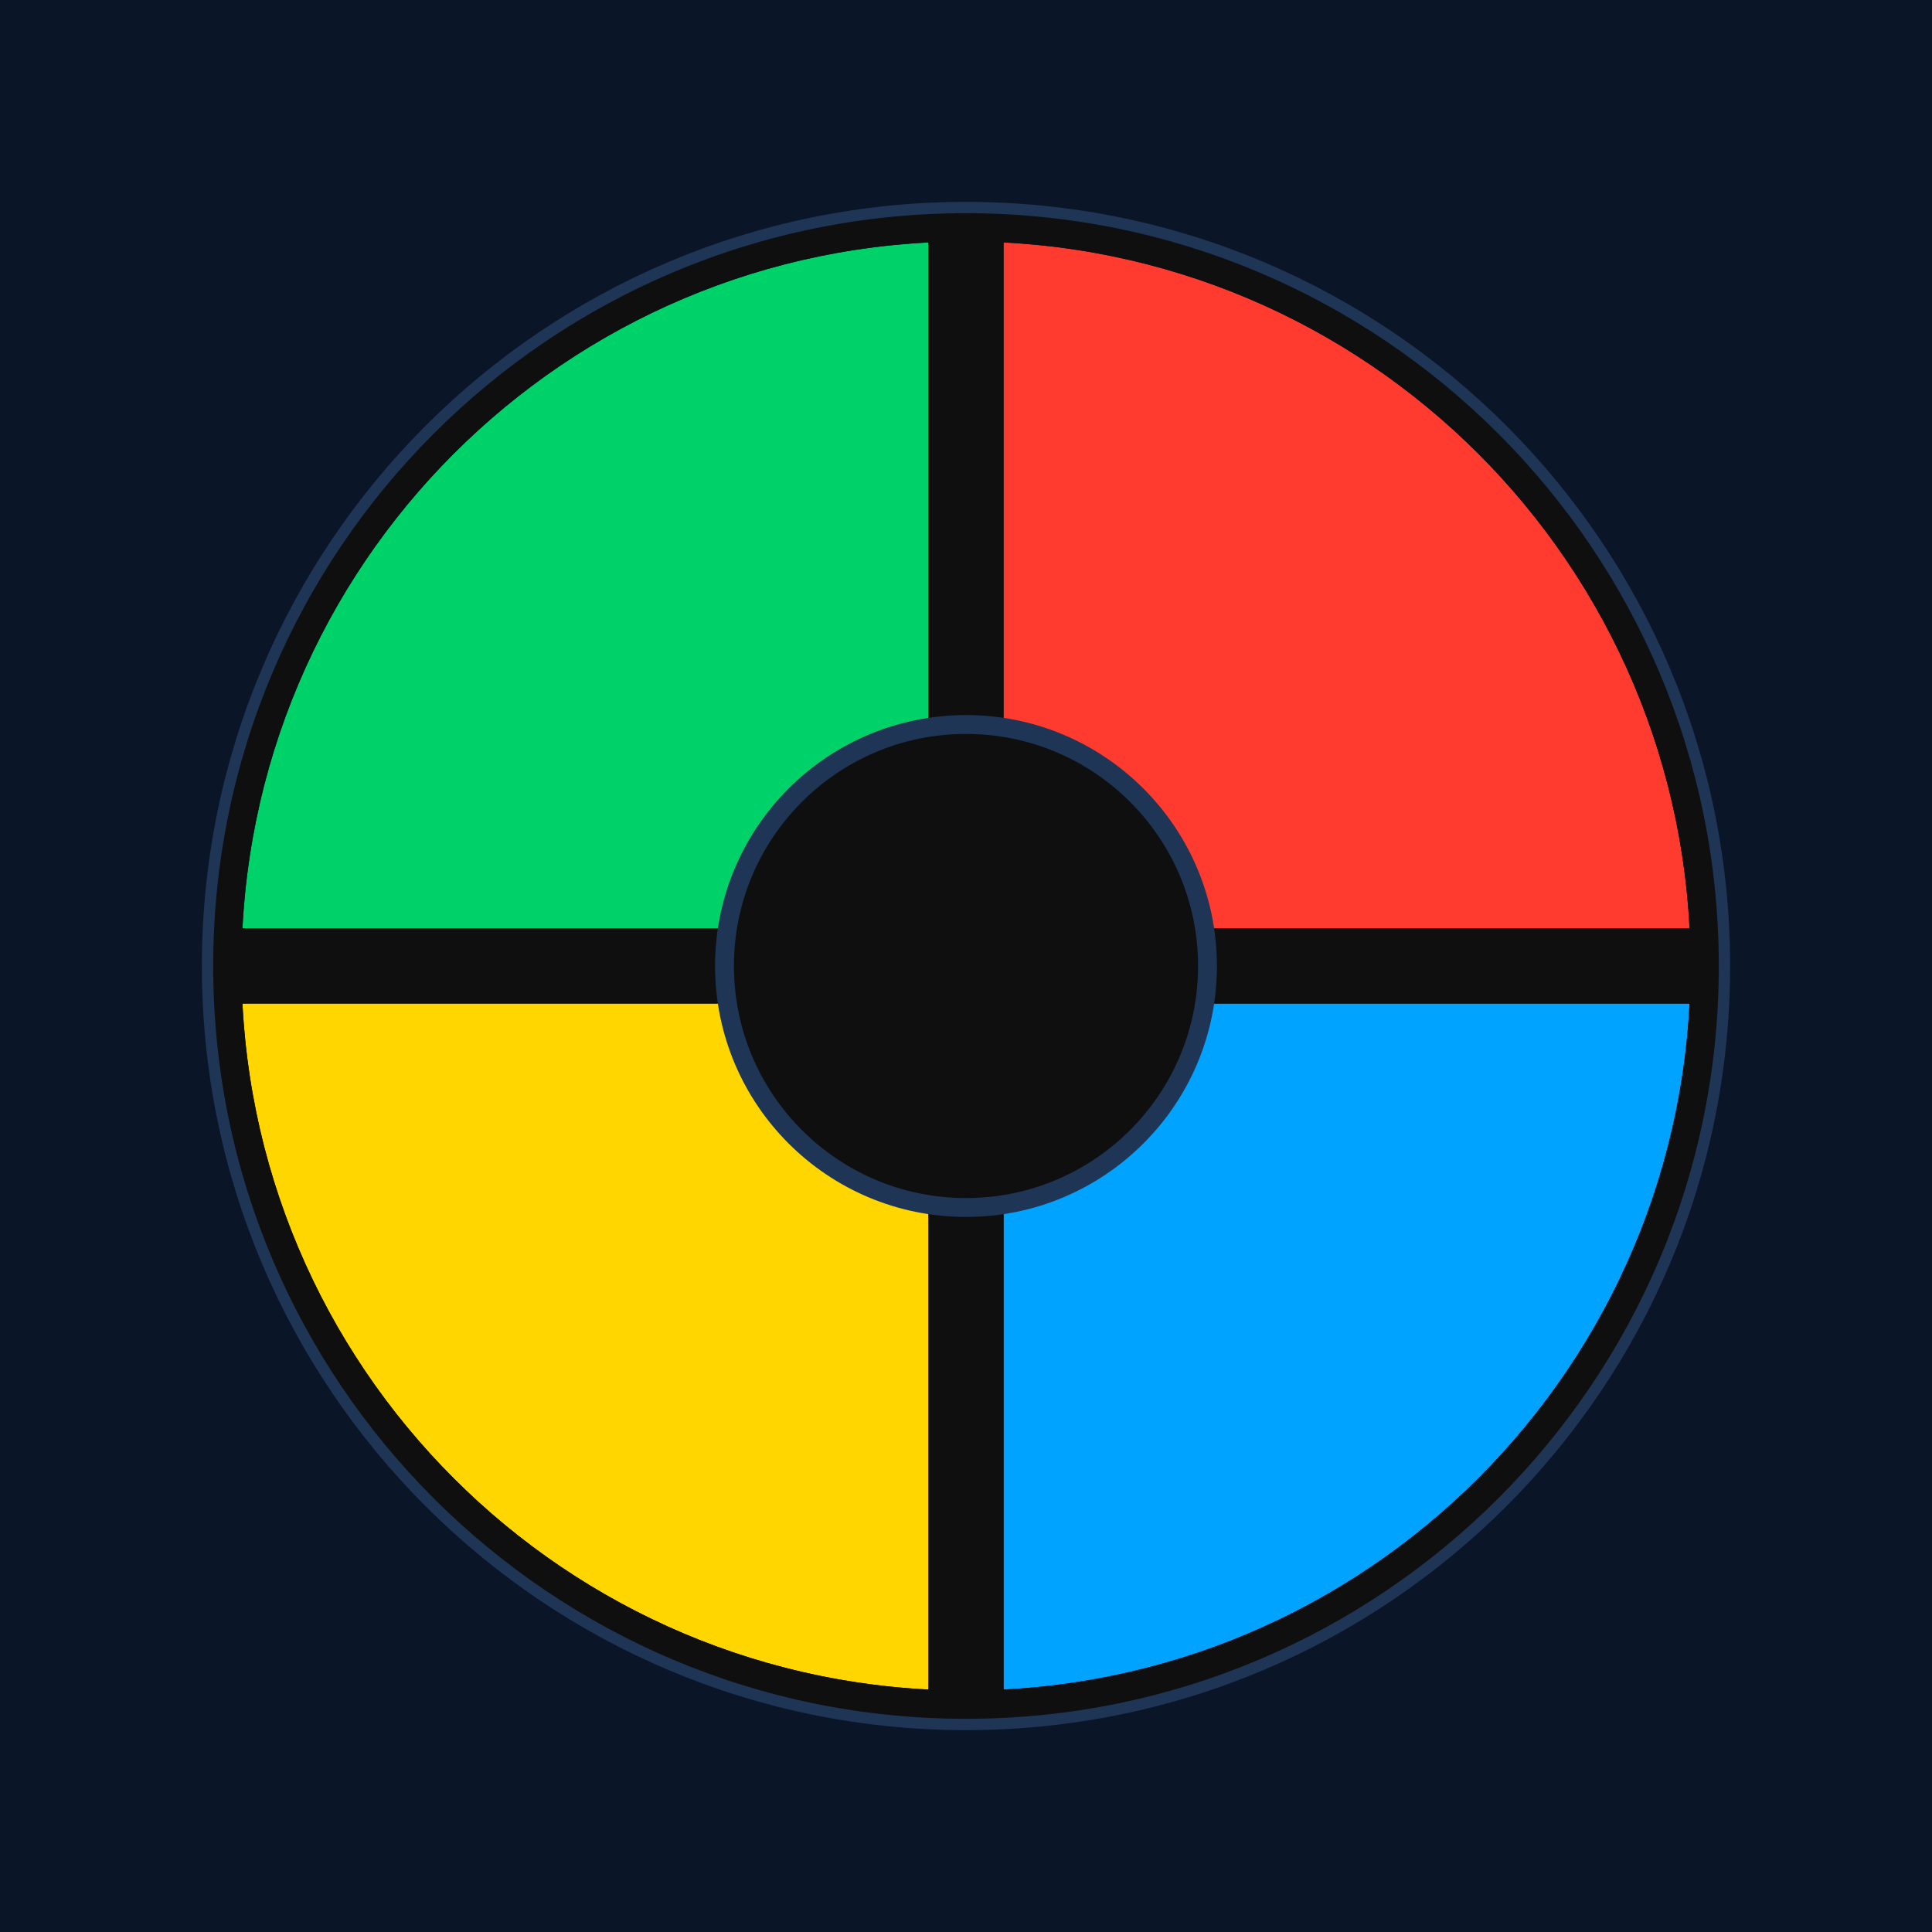
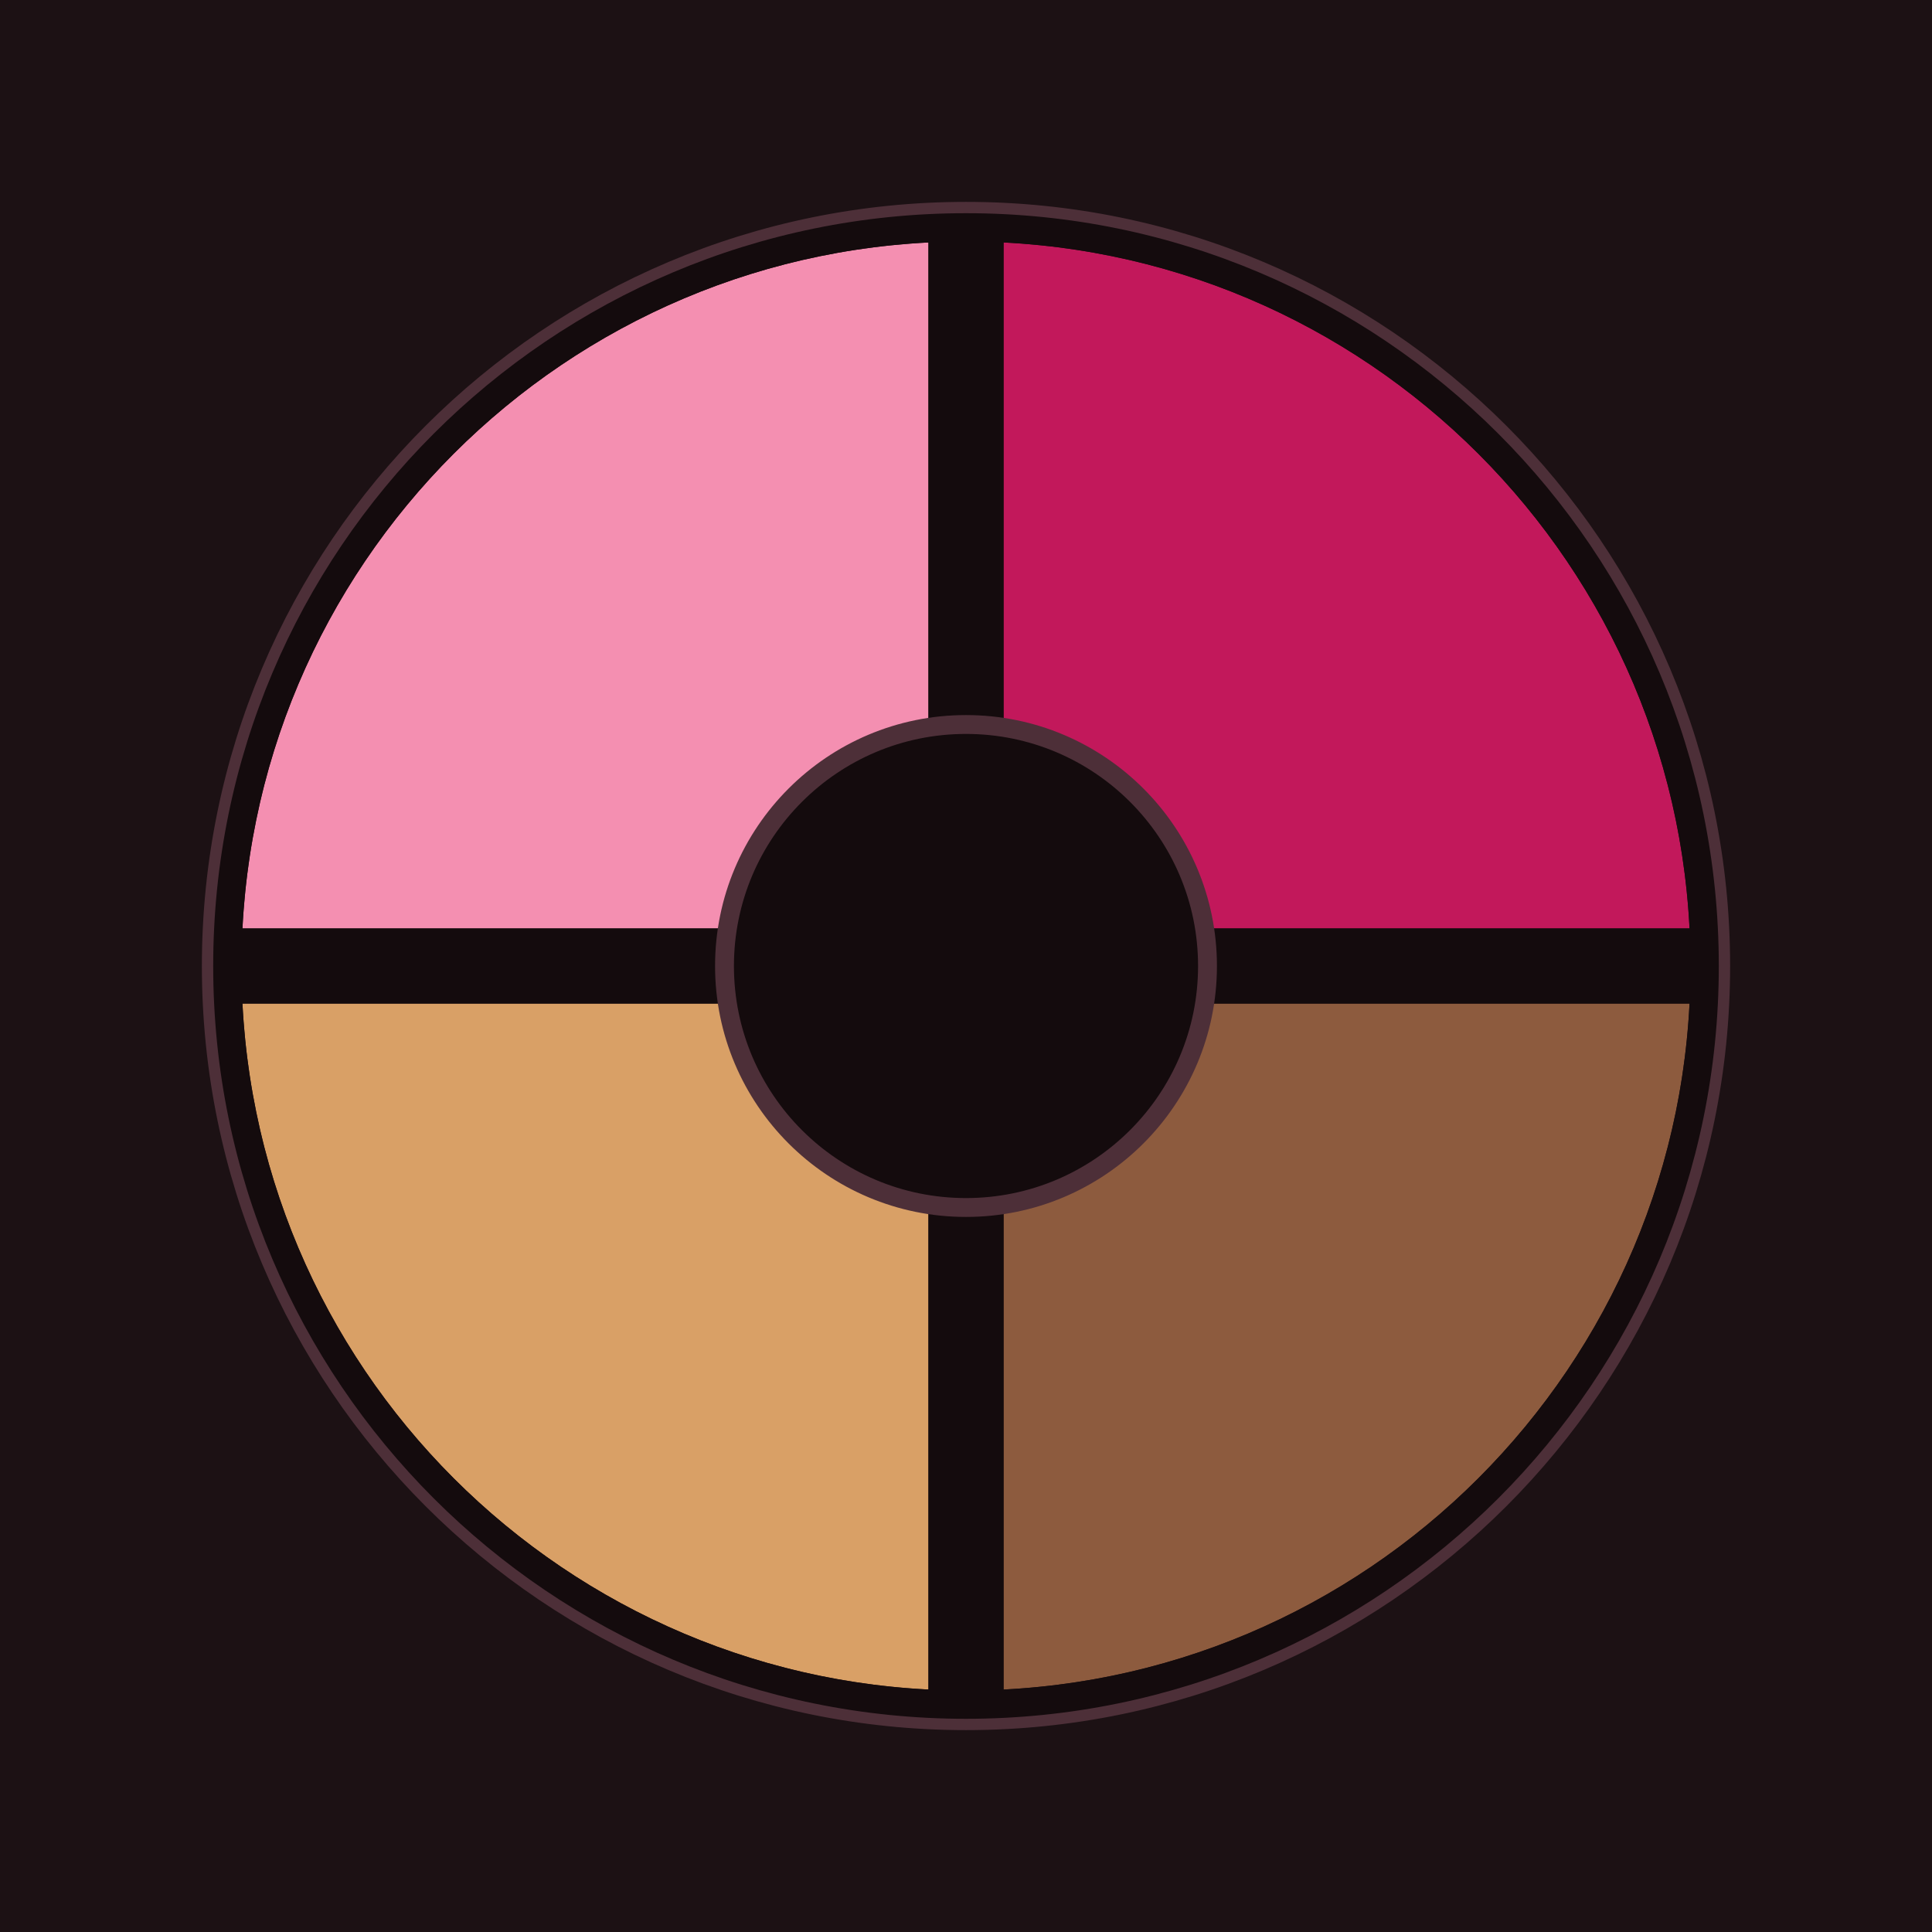
<svg xmlns="http://www.w3.org/2000/svg" viewBox="0 0 512 512">
-   <rect width="512" height="512" fill="#0A1628" />
-   <path d="M256 256 L64 256 A192 192 0 0 1 256 64 Z" fill="#00D26A" />
-   <path d="M256 256 L256 64 A192 192 0 0 1 448 256 Z" fill="#FF3B30" />
-   <path d="M256 256 L448 256 A192 192 0 0 1 256 448 Z" fill="#00A3FF" />
-   <path d="M256 256 L256 448 A192 192 0 0 1 64 256 Z" fill="#FFD600" />
-   <rect x="60" y="246" width="392" height="20" fill="#0F0F0F" />
-   <rect x="246" y="60" width="20" height="392" fill="#0F0F0F" />
-   <circle cx="256" cy="256" r="196" fill="none" stroke="#0F0F0F" stroke-width="8" />
-   <circle cx="256" cy="256" r="201" fill="none" stroke="#1E3556" stroke-width="3" />
-   <circle cx="256" cy="256" r="64" fill="#0F0F0F" stroke="#1E3556" stroke-width="5" />
+   <rect width="512" height="512" fill="#1C1114" />
+   <path d="M256 256 L64 256 A192 192 0 0 1 256 64 Z" fill="#F48FB1" />
+   <path d="M256 256 L256 64 A192 192 0 0 1 448 256 Z" fill="#C2185B" />
+   <path d="M256 256 L448 256 A192 192 0 0 1 256 448 Z" fill="#8D5B3E" />
+   <path d="M256 256 L256 448 A192 192 0 0 1 64 256 Z" fill="#D9A066" />
+   <rect x="60" y="246" width="392" height="20" fill="#140B0D" />
+   <rect x="246" y="60" width="20" height="392" fill="#140B0D" />
+   <circle cx="256" cy="256" r="196" fill="none" stroke="#140B0D" stroke-width="8" />
+   <circle cx="256" cy="256" r="201" fill="none" stroke="#4D2F38" stroke-width="3" />
+   <circle cx="256" cy="256" r="64" fill="#140B0D" stroke="#4D2F38" stroke-width="5" />
</svg>
